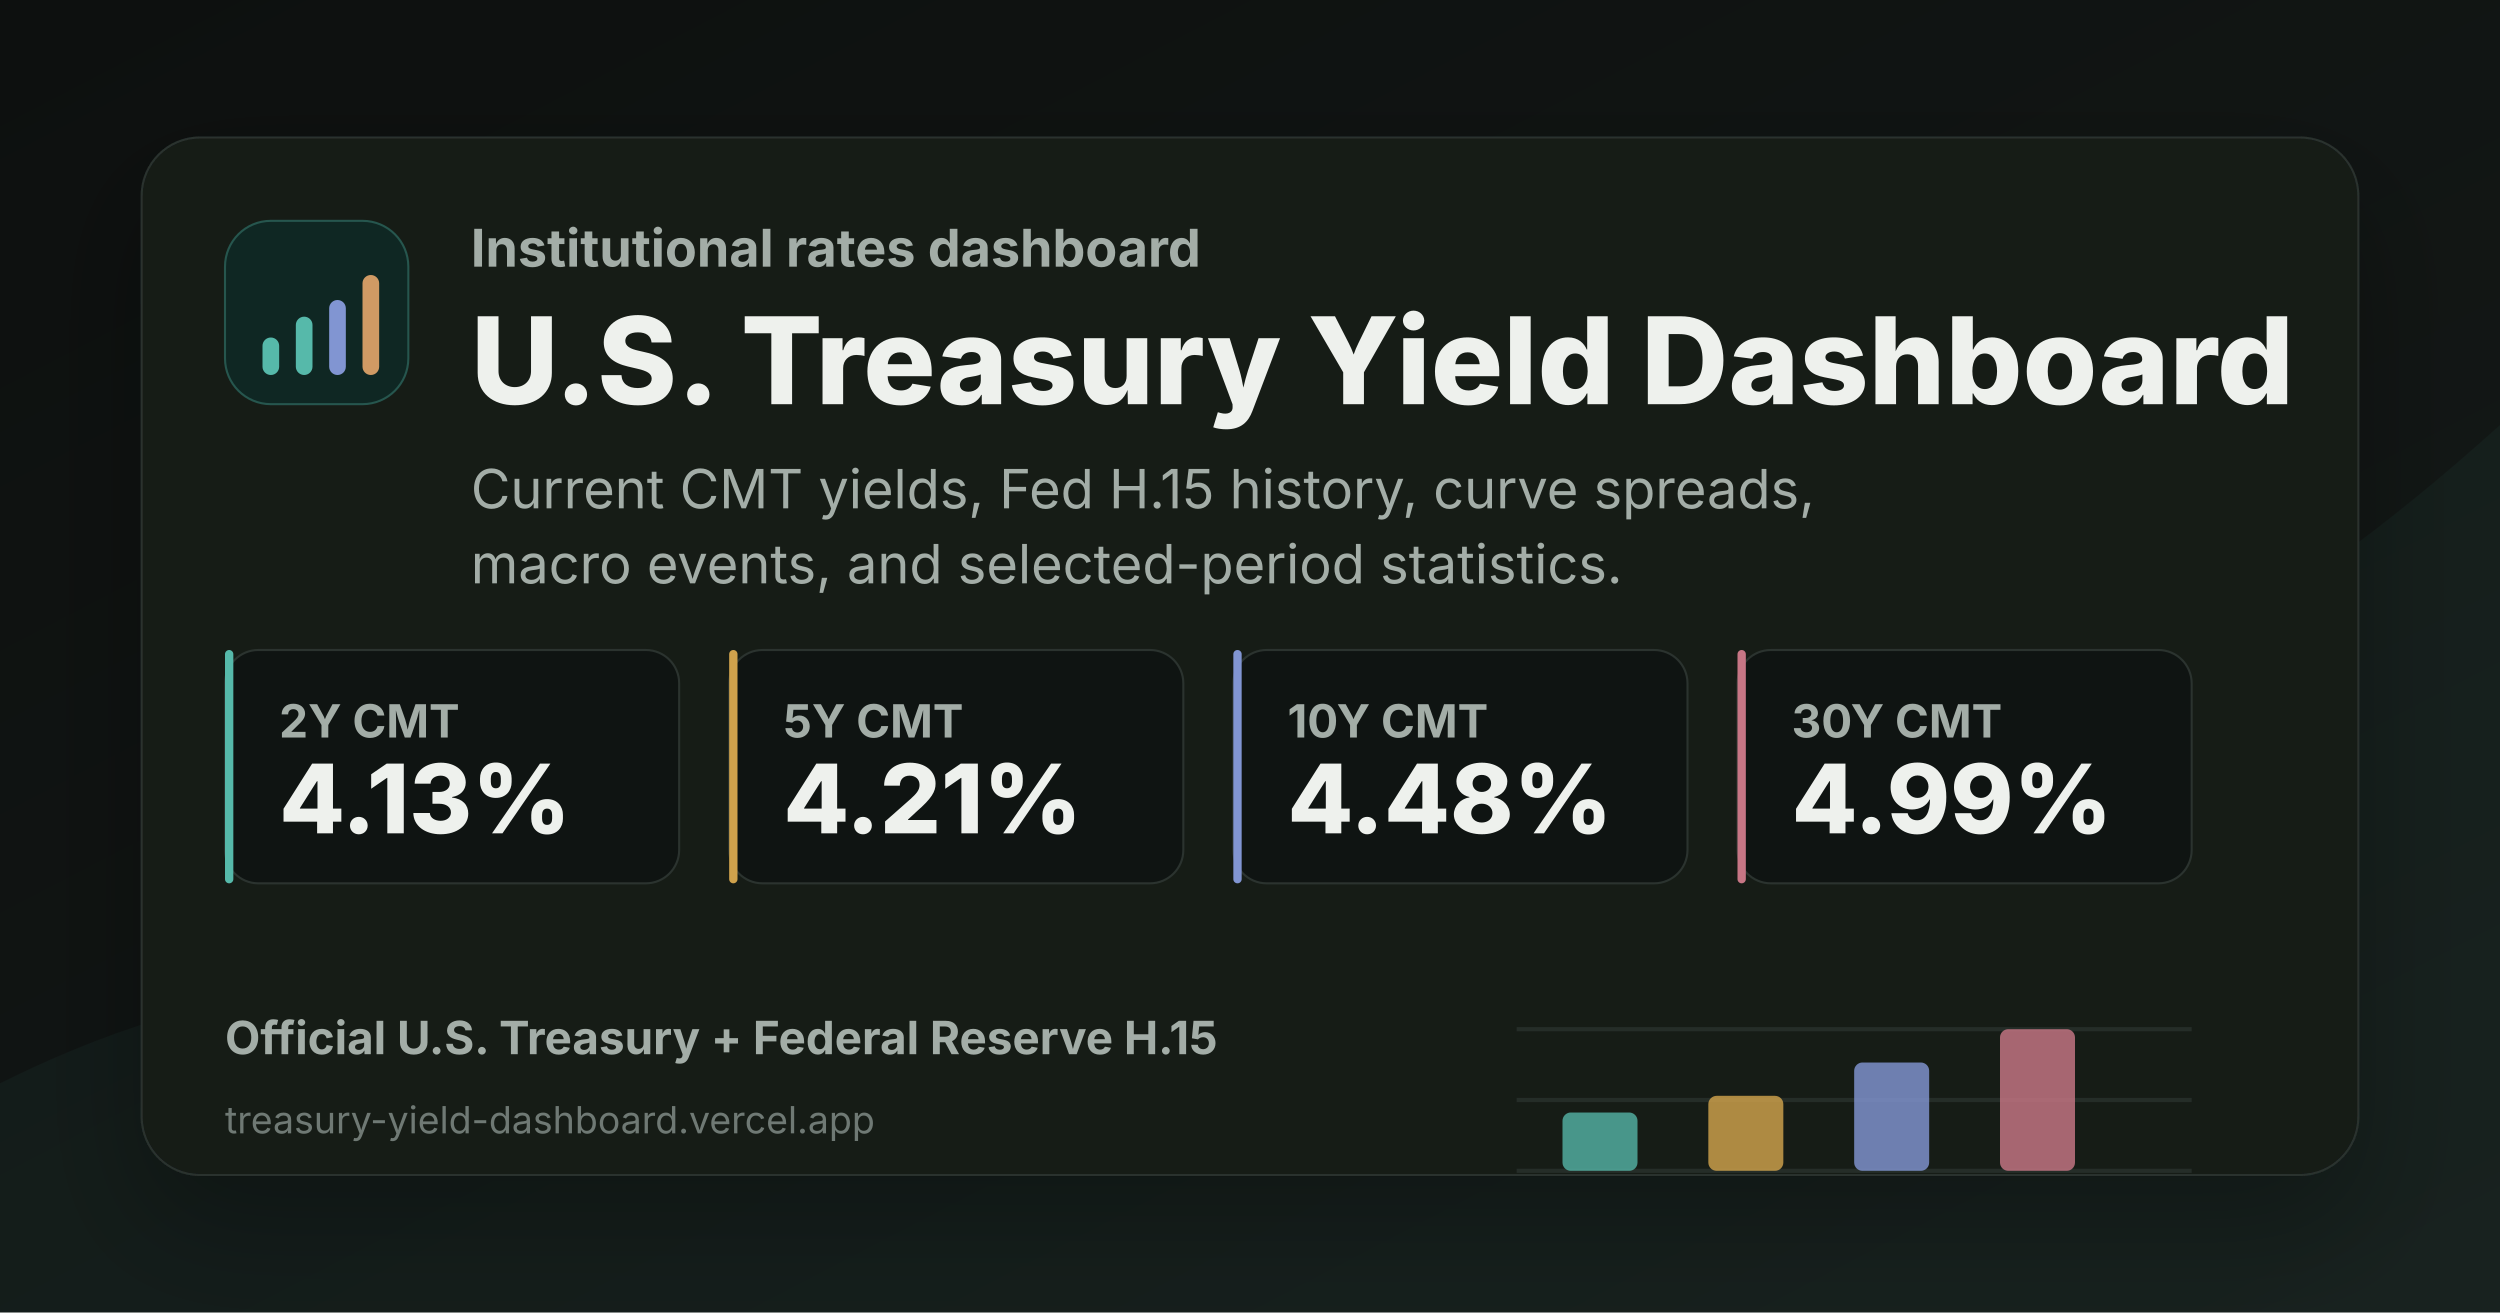
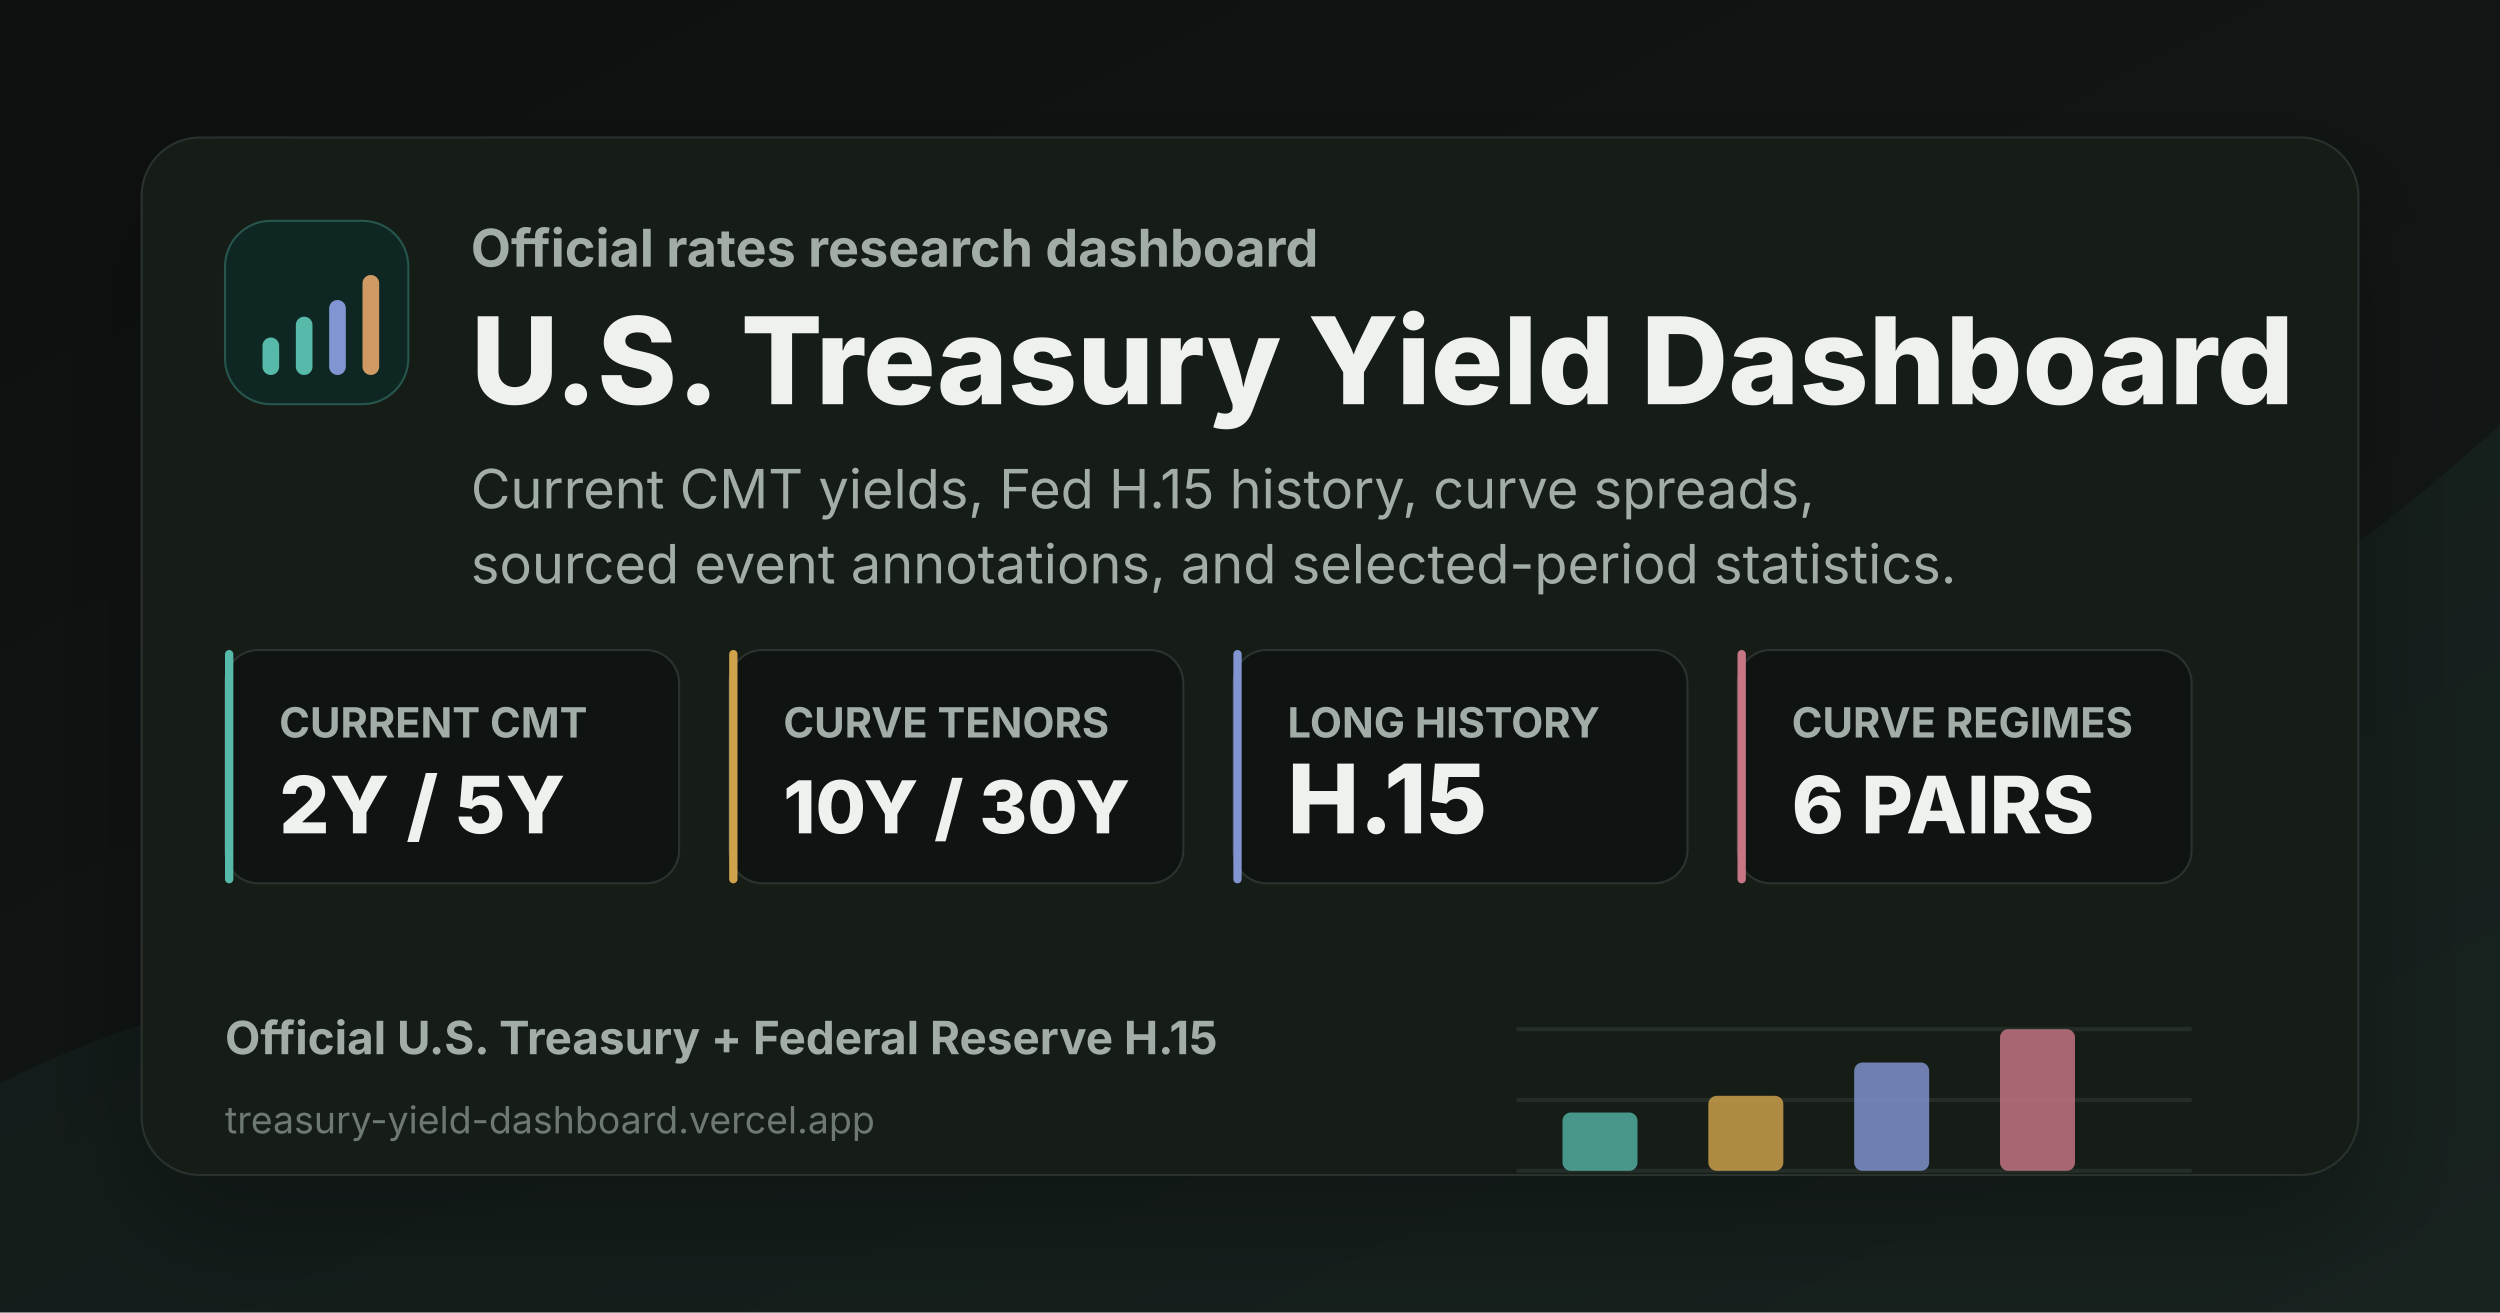
<svg xmlns="http://www.w3.org/2000/svg" width="1200" height="630" viewBox="0 0 1200 630" role="img" aria-label="U.S. Treasury Yield Dashboard preview">
  <defs>
    <linearGradient id="bg" x1="0" x2="1" y1="0" y2="1">
      <stop offset="0" stop-color="#0d100f" />
      <stop offset="1" stop-color="#151a18" />
    </linearGradient>
    <filter id="shadow" x="-10%" y="-12%" width="120%" height="130%">
      <feDropShadow dx="0" dy="24" stdDeviation="28" flood-color="#000000" flood-opacity=".28" />
    </filter>
  </defs>
  <rect width="1200" height="630" fill="url(#bg)" />
  <path d="M0 520c176-88 270-22 408-76 136-53 204-176 370-144 120 23 191 112 422-96v426H0z" fill="#56b9aa" opacity=".05" />
  <rect x="68" y="66" width="1064" height="498" rx="28" fill="#151a18" stroke="#2b332f" filter="url(#shadow)" />
  <g transform="translate(108 106)">
    <rect width="88" height="88" rx="22" fill="#0f2723" stroke="#26564e" />
    <rect x="18" y="56" width="8" height="18" rx="4" fill="#56b9aa" />
    <rect x="34" y="46" width="8" height="28" rx="4" fill="#56b9aa" />
    <rect x="50" y="38" width="8" height="36" rx="4" fill="#8195d2" />
    <rect x="66" y="26" width="8" height="48" rx="4" fill="#d09a64" />
  </g>
-   <text x="226" y="128" fill="#a3ada7" font-family="Inter, Segoe UI, Arial, sans-serif" font-size="25" font-weight="700">Institutional rates dashboard</text>
+   <text x="226" y="128" fill="#a3ada7" font-family="Inter, Segoe UI, Arial, sans-serif" font-size="25" font-weight="700">Official rates research dashboard</text>
  <text x="226" y="194" fill="#eef1ed" font-family="Inter, Segoe UI, Arial, sans-serif" font-size="58" font-weight="780">U.S. Treasury Yield Dashboard</text>
  <text x="226" y="244" fill="#a3ada7" font-family="Inter, Segoe UI, Arial, sans-serif" font-size="26">
    <tspan x="226" y="244">Current CMT yields, Fed H.15 history, curve spreads,</tspan>
-     <tspan x="226" y="280">macro events, and selected-period statistics.</tspan>
+     <tspan x="226" y="280">sourced event annotations, and selected-period statistics.</tspan>
  </text>
  <g transform="translate(108 312)">
    <g>
      <rect width="218" height="112" rx="16" fill="#0f1412" stroke="#2b332f" />
      <rect width="4" height="112" rx="2" fill="#56b9aa" />
-       <text x="26" y="42" fill="#a3ada7" font-family="Inter, Segoe UI, Arial, sans-serif" font-size="22" font-weight="700">2Y CMT</text>
-       <text x="26" y="88" fill="#eef1ed" font-family="Inter, Segoe UI, Arial, sans-serif" font-size="46" font-weight="780">4.13%</text>
+       <text x="26" y="42" fill="#a3ada7" font-family="Inter, Segoe UI, Arial, sans-serif" font-size="20" font-weight="700">CURRENT CMT</text>
+       <text x="26" y="88" fill="#eef1ed" font-family="Inter, Segoe UI, Arial, sans-serif" font-size="38" font-weight="780">2Y / 5Y</text>
    </g>
    <g transform="translate(242)">
      <rect width="218" height="112" rx="16" fill="#0f1412" stroke="#2b332f" />
      <rect width="4" height="112" rx="2" fill="#d0a24c" />
-       <text x="26" y="42" fill="#a3ada7" font-family="Inter, Segoe UI, Arial, sans-serif" font-size="22" font-weight="700">5Y CMT</text>
-       <text x="26" y="88" fill="#eef1ed" font-family="Inter, Segoe UI, Arial, sans-serif" font-size="46" font-weight="780">4.21%</text>
+       <text x="26" y="42" fill="#a3ada7" font-family="Inter, Segoe UI, Arial, sans-serif" font-size="20" font-weight="700">CURVE TENORS</text>
+       <text x="26" y="88" fill="#eef1ed" font-family="Inter, Segoe UI, Arial, sans-serif" font-size="35" font-weight="780">10Y / 30Y</text>
    </g>
    <g transform="translate(484)">
      <rect width="218" height="112" rx="16" fill="#0f1412" stroke="#2b332f" />
      <rect width="4" height="112" rx="2" fill="#8195d2" />
-       <text x="26" y="42" fill="#a3ada7" font-family="Inter, Segoe UI, Arial, sans-serif" font-size="22" font-weight="700">10Y CMT</text>
-       <text x="26" y="88" fill="#eef1ed" font-family="Inter, Segoe UI, Arial, sans-serif" font-size="46" font-weight="780">4.48%</text>
+       <text x="26" y="42" fill="#a3ada7" font-family="Inter, Segoe UI, Arial, sans-serif" font-size="20" font-weight="700">LONG HISTORY</text>
+       <text x="26" y="88" fill="#eef1ed" font-family="Inter, Segoe UI, Arial, sans-serif" font-size="46" font-weight="780">H.15</text>
    </g>
    <g transform="translate(726)">
      <rect width="218" height="112" rx="16" fill="#0f1412" stroke="#2b332f" />
      <rect width="4" height="112" rx="2" fill="#c77685" />
-       <text x="26" y="42" fill="#a3ada7" font-family="Inter, Segoe UI, Arial, sans-serif" font-size="22" font-weight="700">30Y CMT</text>
-       <text x="26" y="88" fill="#eef1ed" font-family="Inter, Segoe UI, Arial, sans-serif" font-size="46" font-weight="780">4.99%</text>
+       <text x="26" y="42" fill="#a3ada7" font-family="Inter, Segoe UI, Arial, sans-serif" font-size="20" font-weight="700">CURVE REGIMES</text>
+       <text x="26" y="88" fill="#eef1ed" font-family="Inter, Segoe UI, Arial, sans-serif" font-size="38" font-weight="780">6 PAIRS</text>
    </g>
  </g>
  <g transform="translate(108 472)">
    <text x="0" y="34" fill="#a3ada7" font-family="Inter, Segoe UI, Arial, sans-serif" font-size="22" font-weight="700">Official U.S. Treasury + Federal Reserve H.15</text>
    <text x="0" y="72" fill="#6f7974" font-family="Inter, Segoe UI, Arial, sans-serif" font-size="18">treasury-yield-dashboard.vercel.app</text>
    <g transform="translate(620 0)">
      <path d="M0 22h324M0 56h324M0 90h324" stroke="#2b332f" stroke-width="2" opacity=".72" />
      <rect x="22" y="62" width="36" height="28" rx="4" fill="#56b9aa" opacity=".78" />
      <rect x="92" y="54" width="36" height="36" rx="4" fill="#d0a24c" opacity=".82" />
      <rect x="162" y="38" width="36" height="52" rx="4" fill="#8195d2" opacity=".82" />
      <rect x="232" y="22" width="36" height="68" rx="4" fill="#c77685" opacity=".82" />
    </g>
  </g>
</svg>
